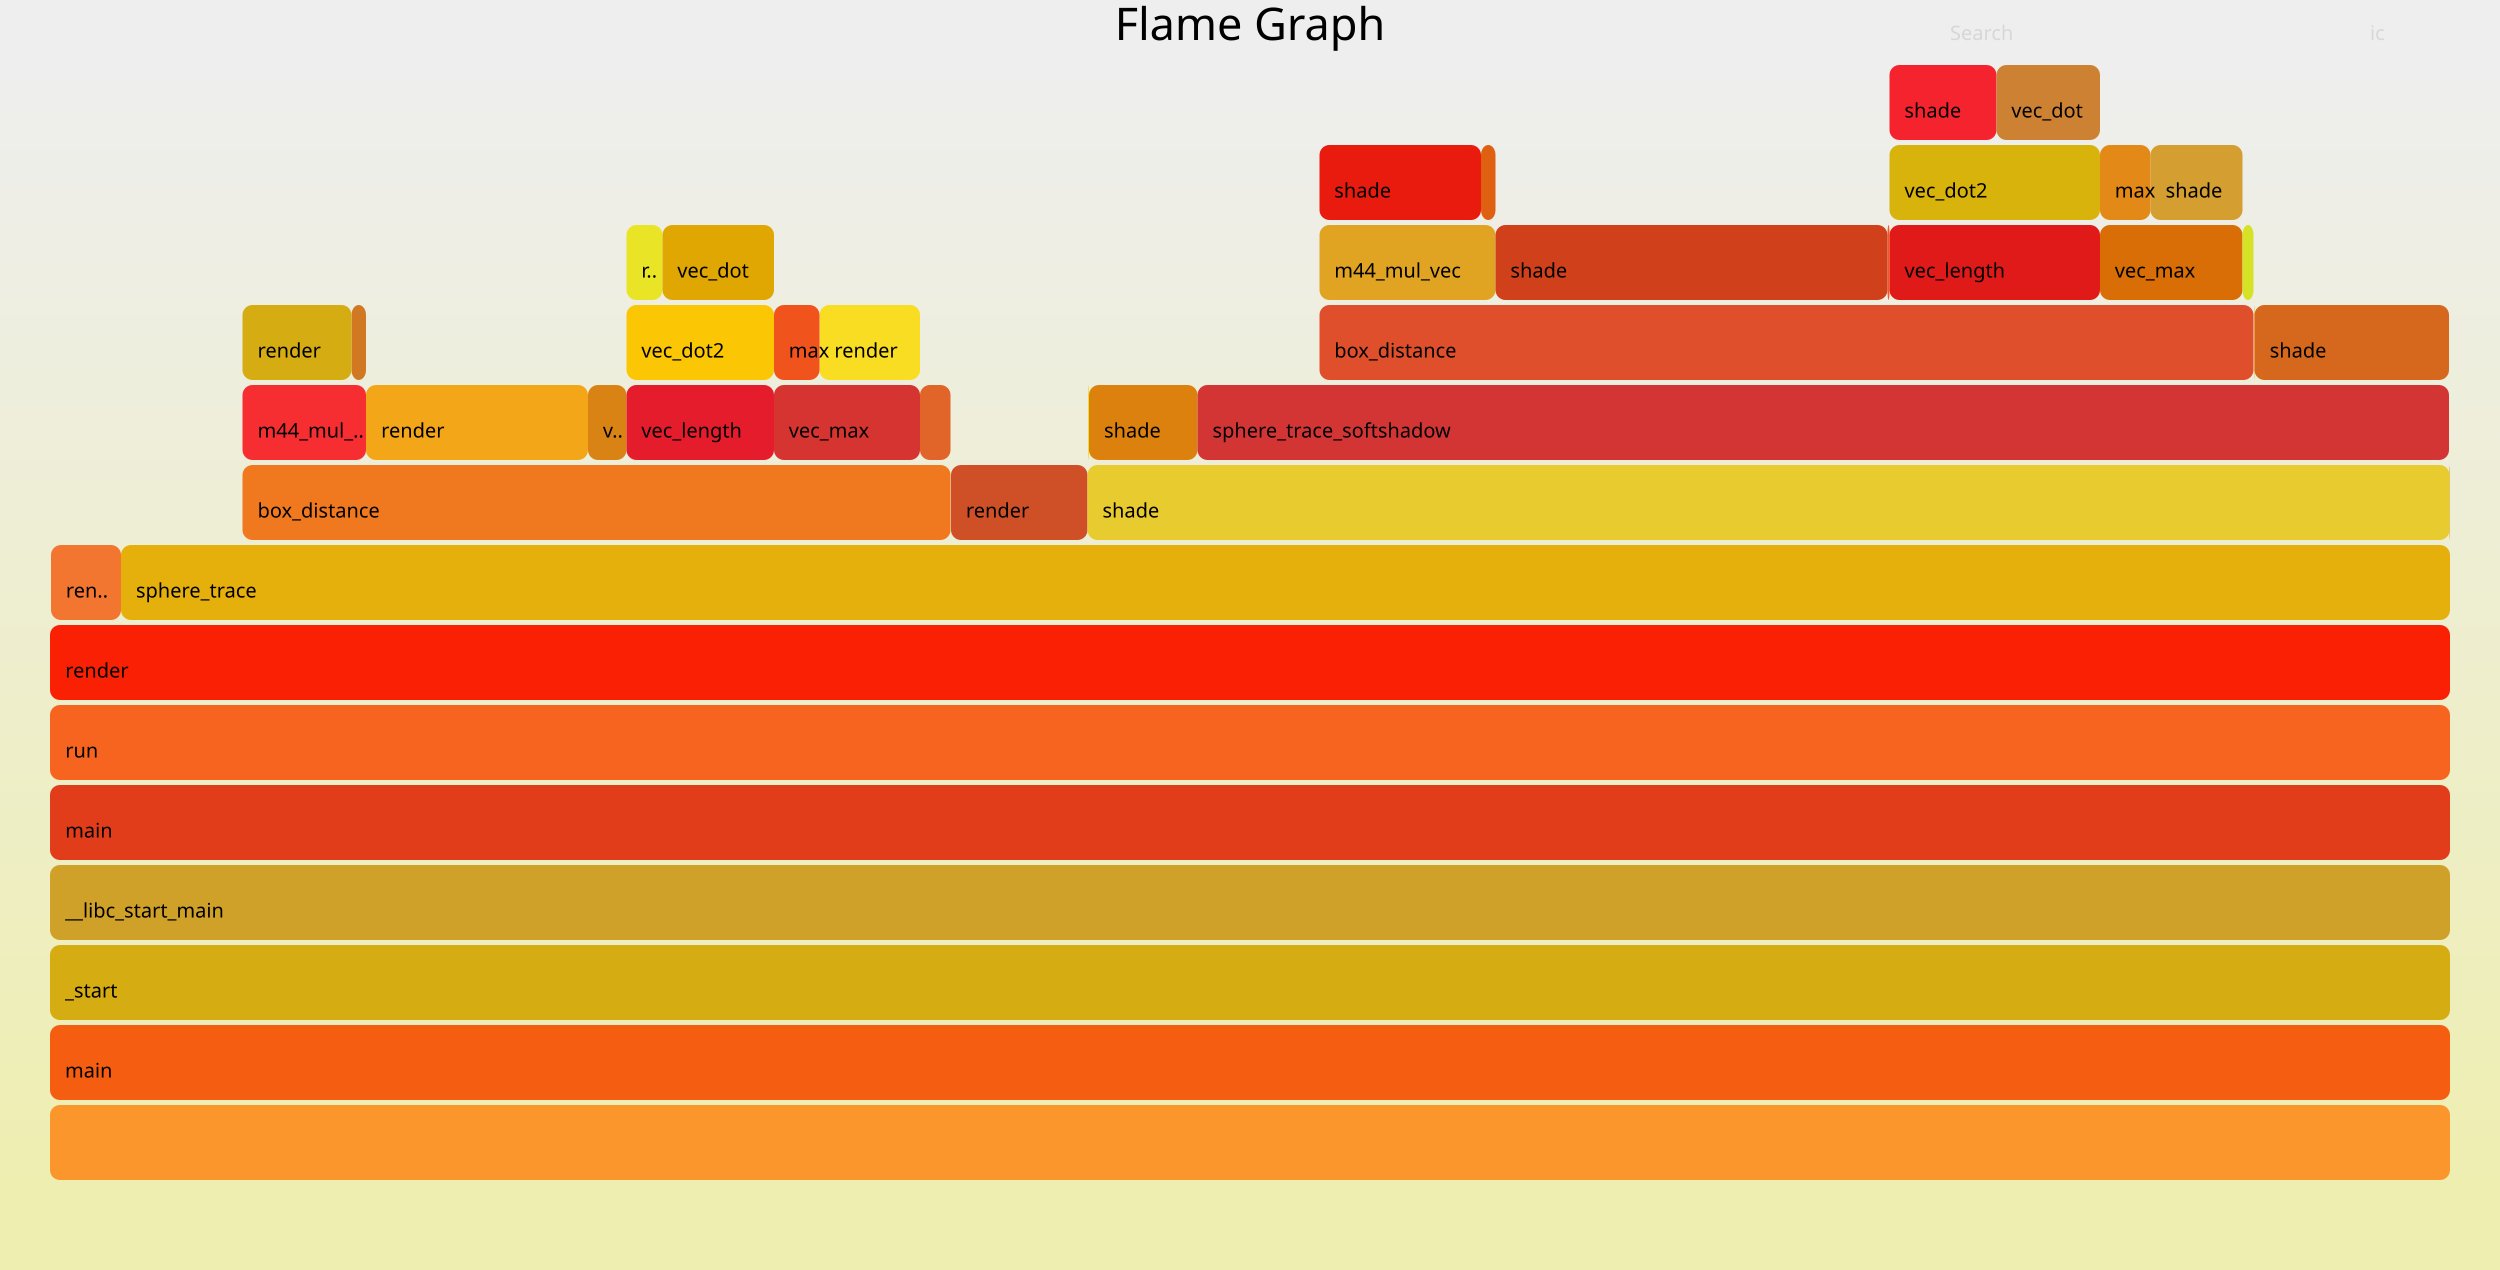
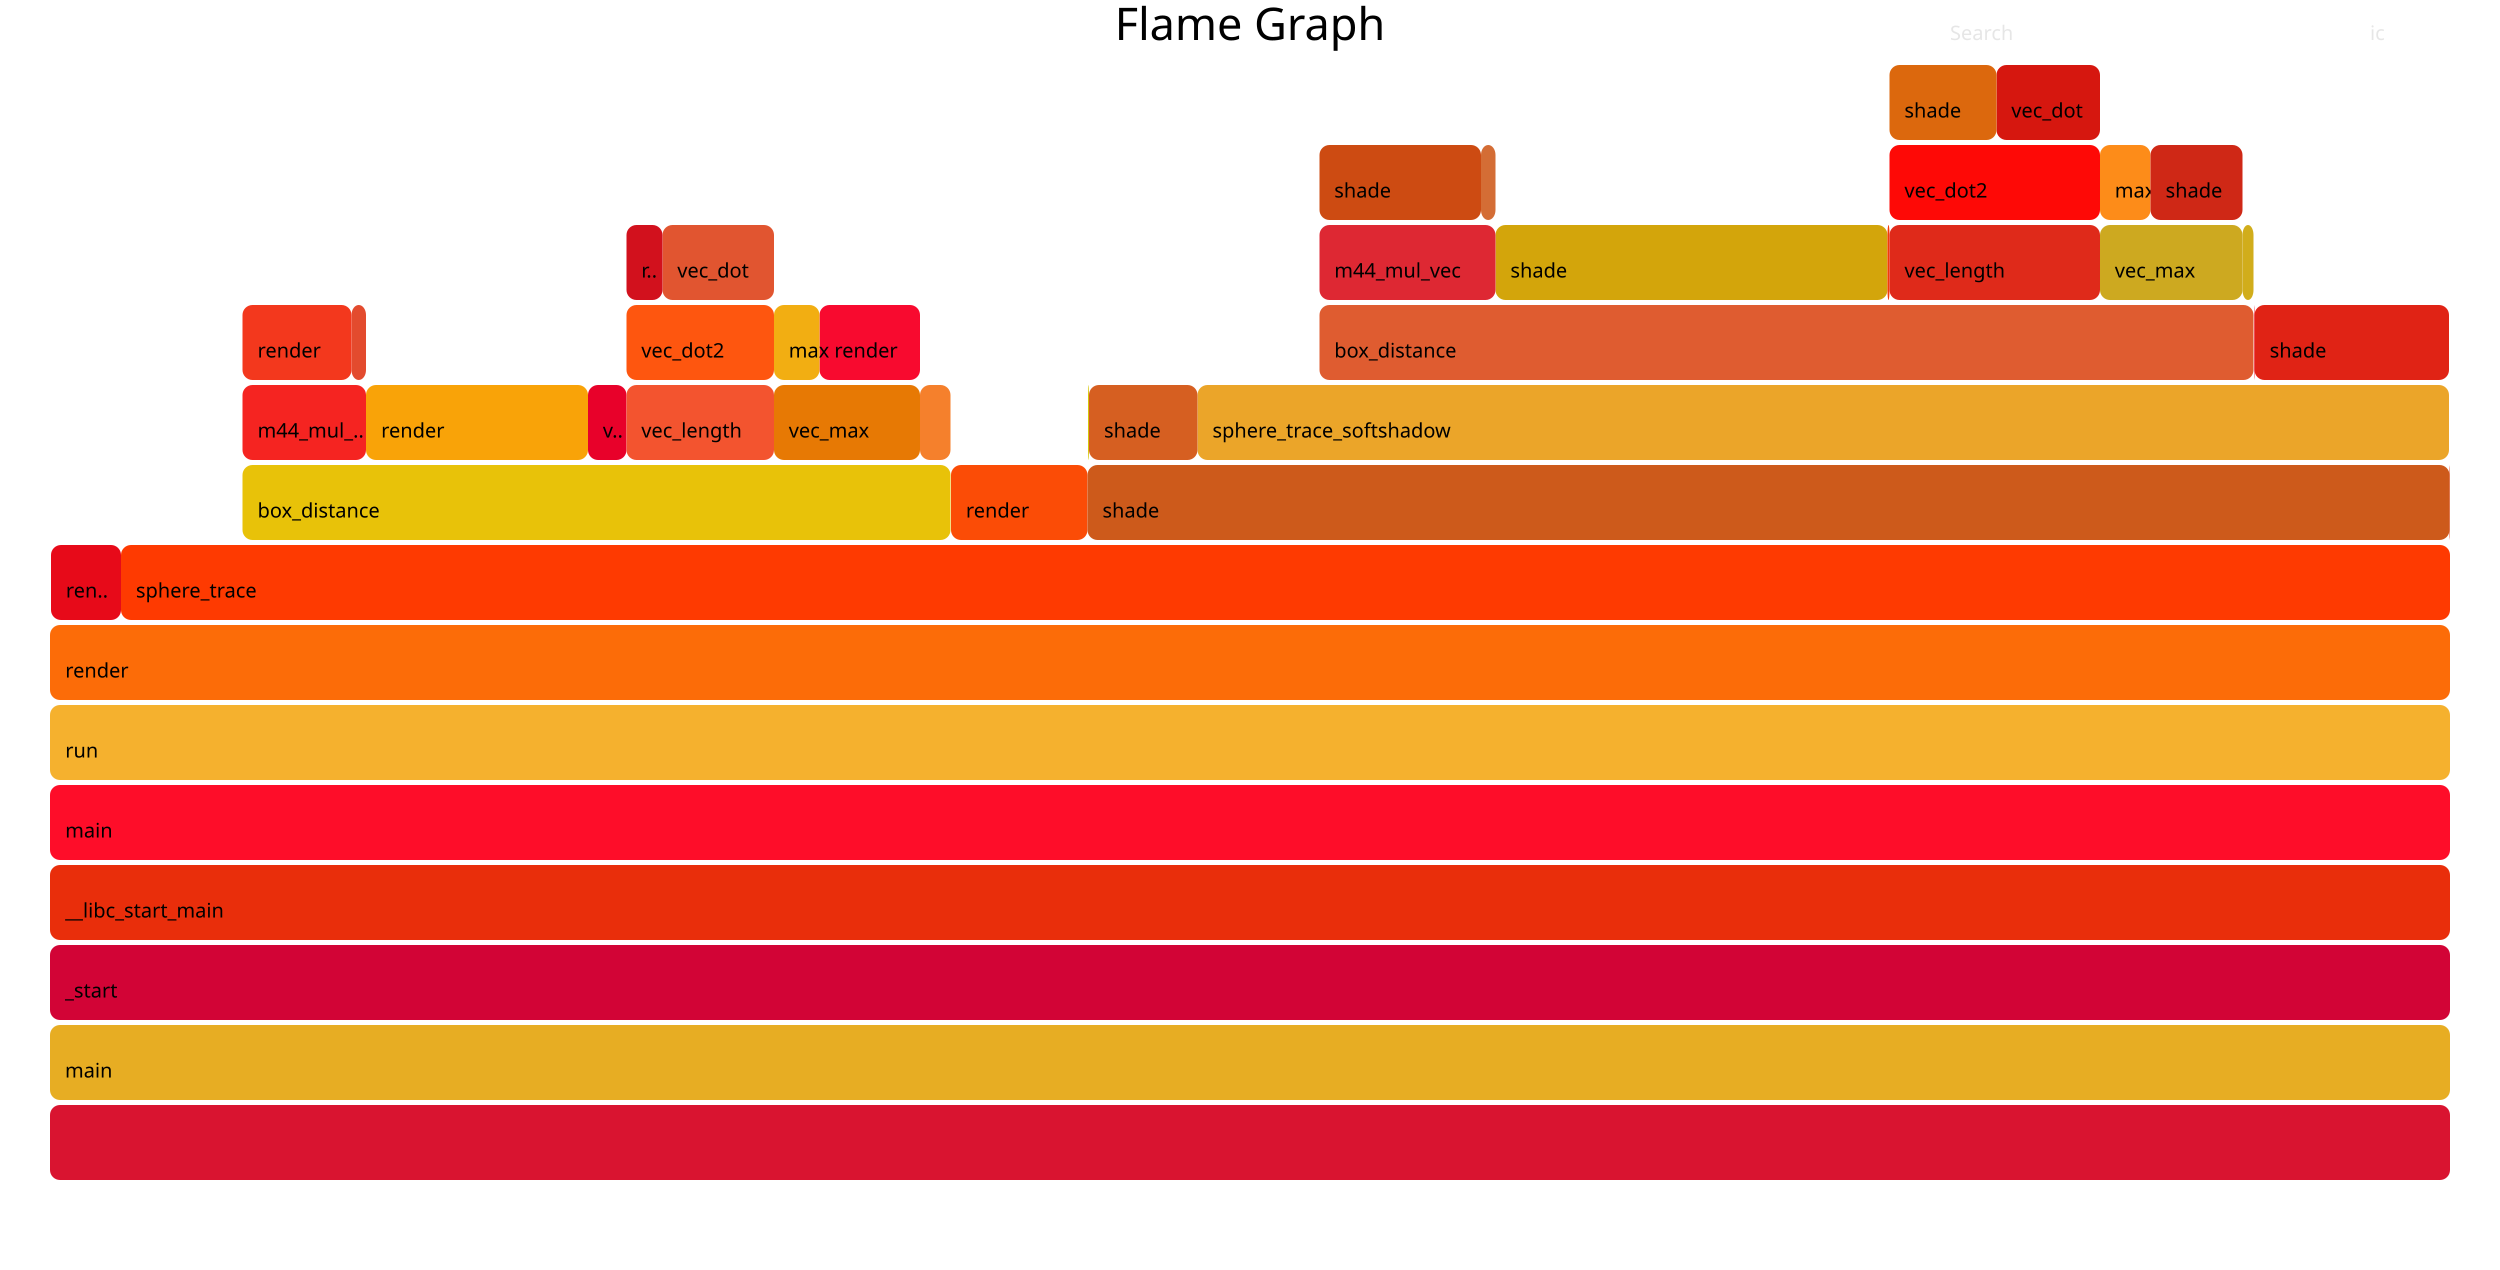
<svg xmlns="http://www.w3.org/2000/svg" version="1.1" width="500" height="254" viewBox="0 0 500 254">
-   <defs>
-     <linearGradient id="background" y1="0" y2="1" x1="0" x2="0">
-       <stop stop-color="#eeeeee" offset="5%" />
-       <stop stop-color="#eeeeb0" offset="95%" />
-     </linearGradient>
-   </defs>
  <style type="text/css">
	text { font-family:Verdana; font-size:4px; fill:rgb(0,0,0); }
	#search, #ignorecase { opacity:0.1; cursor:pointer; }
	#search:hover, #search.show, #ignorecase:hover, #ignorecase.show { opacity:1; }
	#subtitle { text-anchor:middle; font-color:rgb(160,160,160); }
	#title { text-anchor:middle; font-size:9px}
	#unzoom { cursor:pointer; }
	#frames &gt; *:hover { stroke:black; stroke-width:0.5; cursor:pointer; }
	.hide { display:none; }
	.parent { opacity:0.5; }
</style>
-   <rect x="0.0" y="0" width="500.0" height="254.0" fill="url(#background)" />
  <text id="title" x="250.00" y="8">Flame Graph</text>
  <text id="details" x="10.00" y="245"> </text>
  <text id="unzoom" x="10.00" y="8" class="hide">Reset Zoom</text>
  <text id="search" x="390.00" y="8">Search</text>
  <text id="ignorecase" x="474.00" y="8">ic</text>
  <text id="matched" x="390.00" y="245"> </text>
  <g id="frames">
    <g>
-       <rect x="125.3" y="45" width="7.2" height="15.0" fill="rgb(233,228,37)" rx="2" ry="2" />
+       <rect x="263.9" y="29" width="32.3" height="15.0" fill="rgb(205,75,18)" rx="2" ry="2" />
+       <text x="266.86" y="39.5">shade</text>
+     </g>
+     <g>
+       <rect x="190.2" y="93" width="27.3" height="15.0" fill="rgb(251,76,6)" rx="2" ry="2" />
+       <text x="193.18" y="103.5">render</text>
+     </g>
+     <g>
+       <rect x="420.0" y="29" width="10.1" height="15.0" fill="rgb(253,140,25)" rx="2" ry="2" />
+       <text x="422.96" y="39.5">max</text>
+     </g>
+     <g>
+       <rect x="263.9" y="61" width="186.8" height="15.0" fill="rgb(223,92,48)" rx="2" ry="2" />
+       <text x="266.86" y="71.5">box_distance</text>
+     </g>
+     <g>
+       <rect x="10.0" y="205" width="480.0" height="15.0" fill="rgb(231,173,35)" rx="2" ry="2" />
+       <text x="13.00" y="215.5">main</text>
+     </g>
+     <g>
+       <rect x="10.2" y="109" width="14.0" height="15.0" fill="rgb(231,10,25)" rx="2" ry="2" />
+       <text x="13.17" y="119.5">ren..</text>
+     </g>
+     <g>
+       <rect x="132.5" y="45" width="22.3" height="15.0" fill="rgb(225,85,48)" rx="2" ry="2" />
+       <text x="135.46" y="55.5">vec_dot</text>
+     </g>
+     <g>
+       <rect x="117.6" y="77" width="7.7" height="15.0" fill="rgb(232,1,42)" rx="2" ry="2" />
+       <text x="120.57" y="87.5">v..</text>
+     </g>
+     <g>
+       <rect x="448.5" y="45" width="2.2" height="15.0" fill="rgb(209,173,27)" rx="2" ry="2" />
+       <text x="451.53" y="55.5" />
+     </g>
+     <g>
+       <rect x="299.1" y="45" width="78.4" height="15.0" fill="rgb(211,165,11)" rx="2" ry="2" />
+       <text x="302.09" y="55.5">shade</text>
+     </g>
+     <g>
+       <rect x="48.5" y="93" width="141.6" height="15.0" fill="rgb(232,194,9)" rx="2" ry="2" />
+       <text x="51.51" y="103.5">box_distance</text>
+     </g>
+     <g>
+       <rect x="10.0" y="141" width="480.0" height="15.0" fill="rgb(245,177,46)" rx="2" ry="2" />
+       <text x="13.05" y="151.5">run</text>
+     </g>
+     <g>
+       <rect x="450.9" y="61" width="38.9" height="15.0" fill="rgb(224,35,21)" rx="2" ry="2" />
+       <text x="453.94" y="71.5">shade</text>
+     </g>
+     <g>
+       <rect x="10.0" y="173" width="480.0" height="15.0" fill="rgb(233,46,11)" rx="2" ry="2" />
+       <text x="13.04" y="183.5">__libc_start_main</text>
+     </g>
+     <g>
+       <rect x="73.2" y="77" width="44.4" height="15.0" fill="rgb(249,163,8)" rx="2" ry="2" />
+       <text x="76.23" y="87.5">render</text>
+     </g>
+     <g>
+       <rect x="489.9" y="93" width="0.1" height="15.0" fill="rgb(221,46,9)" rx="2" ry="2" />
+       <text x="492.86" y="103.5" />
+     </g>
+     <g>
+       <rect x="377.9" y="29" width="42.1" height="15.0" fill="rgb(254,9,6)" rx="2" ry="2" />
+       <text x="380.89" y="39.5">vec_dot2</text>
+     </g>
+     <g>
+       <rect x="163.9" y="61" width="20.1" height="15.0" fill="rgb(248,10,47)" rx="2" ry="2" />
+       <text x="166.87" y="71.5">render</text>
+     </g>
+     <g>
+       <rect x="10.0" y="125" width="480.0" height="15.0" fill="rgb(252,108,8)" rx="2" ry="2" />
+       <text x="13.05" y="135.5">render</text>
+     </g>
+     <g>
+       <rect x="125.3" y="77" width="29.5" height="15.0" fill="rgb(243,84,47)" rx="2" ry="2" />
+       <text x="128.26" y="87.5">vec_length</text>
+     </g>
+     <g>
+       <rect x="399.3" y="13" width="20.7" height="15.0" fill="rgb(214,23,15)" rx="2" ry="2" />
+       <text x="402.26" y="23.5">vec_dot</text>
+     </g>
+     <g>
+       <rect x="239.5" y="77" width="250.3" height="15.0" fill="rgb(235,165,41)" rx="2" ry="2" />
+       <text x="242.50" y="87.5">sphere_trace_softshadow</text>
+     </g>
+     <g>
+       <rect x="125.3" y="61" width="29.5" height="15.0" fill="rgb(254,86,15)" rx="2" ry="2" />
+       <text x="128.26" y="71.5">vec_dot2</text>
+     </g>
+     <g>
+       <rect x="377.5" y="45" width="0.4" height="15.0" fill="rgb(243,58,9)" rx="2" ry="2" />
+       <text x="380.52" y="55.5" />
+     </g>
+     <g>
+       <rect x="296.2" y="29" width="2.9" height="15.0" fill="rgb(212,109,53)" rx="2" ry="2" />
+       <text x="299.16" y="39.5" />
+     </g>
+     <g>
+       <rect x="154.8" y="61" width="9.1" height="15.0" fill="rgb(242,174,18)" rx="2" ry="2" />
+       <text x="157.75" y="71.5">max</text>
+     </g>
+     <g>
+       <rect x="10.0" y="189" width="480.0" height="15.0" fill="rgb(210,4,54)" rx="2" ry="2" />
+       <text x="13.01" y="199.5">_start</text>
+     </g>
+     <g>
+       <rect x="184.0" y="77" width="6.1" height="15.0" fill="rgb(245,128,44)" rx="2" ry="2" />
+       <text x="187.05" y="87.5" />
+     </g>
+     <g>
+       <rect x="450.8" y="61" width="0.1" height="15.0" fill="rgb(244,8,38)" rx="2" ry="2" />
+       <text x="453.80" y="71.5" />
+     </g>
+     <g>
+       <rect x="217.5" y="93" width="272.4" height="15.0" fill="rgb(205,90,27)" rx="2" ry="2" />
+       <text x="220.50" y="103.5">shade</text>
+     </g>
+     <g>
+       <rect x="377.9" y="13" width="21.4" height="15.0" fill="rgb(220,104,13)" rx="2" ry="2" />
+       <text x="380.89" y="23.5">shade</text>
+     </g>
+     <g>
+       <rect x="420.0" y="45" width="28.5" height="15.0" fill="rgb(205,169,32)" rx="2" ry="2" />
+       <text x="422.96" y="55.5">vec_max</text>
+     </g>
+     <g>
+       <rect x="70.3" y="61" width="2.9" height="15.0" fill="rgb(227,75,46)" rx="2" ry="2" />
+       <text x="73.34" y="71.5" />
+     </g>
+     <g>
+       <rect x="430.1" y="29" width="18.4" height="15.0" fill="rgb(207,40,22)" rx="2" ry="2" />
+       <text x="433.12" y="39.5">shade</text>
+     </g>
+     <g>
+       <rect x="24.2" y="109" width="465.8" height="15.0" fill="rgb(254,58,1)" rx="2" ry="2" />
+       <text x="27.19" y="119.5">sphere_trace</text>
+     </g>
+     <g>
+       <rect x="48.5" y="61" width="21.8" height="15.0" fill="rgb(243,56,29)" rx="2" ry="2" />
+       <text x="51.51" y="71.5">render</text>
+     </g>
+     <g>
+       <rect x="10.0" y="157" width="480.0" height="15.0" fill="rgb(254,13,41)" rx="2" ry="2" />
+       <text x="13.04" y="167.5">main</text>
+     </g>
+     <g>
+       <rect x="217.8" y="77" width="21.7" height="15.0" fill="rgb(214,95,33)" rx="2" ry="2" />
+       <text x="220.81" y="87.5">shade</text>
+     </g>
+     <g>
+       <rect x="48.5" y="77" width="24.7" height="15.0" fill="rgb(245,36,33)" rx="2" ry="2" />
+       <text x="51.51" y="87.5">m44_mul_..</text>
+     </g>
+     <g>
+       <rect x="263.9" y="45" width="35.2" height="15.0" fill="rgb(222,40,51)" rx="2" ry="2" />
+       <text x="266.86" y="55.5">m44_mul_vec</text>
+     </g>
+     <g>
+       <rect x="10.0" y="221" width="480.0" height="15.0" fill="rgb(217,20,48)" rx="2" ry="2" />
+       <text x="13.00" y="231.5" />
+     </g>
+     <g>
+       <rect x="377.9" y="45" width="42.1" height="15.0" fill="rgb(223,42,26)" rx="2" ry="2" />
+       <text x="380.89" y="55.5">vec_length</text>
+     </g>
+     <g>
+       <rect x="125.3" y="45" width="7.2" height="15.0" fill="rgb(210,17,29)" rx="2" ry="2" />
      <text x="128.26" y="55.5">r..</text>
    </g>
    <g>
-       <rect x="24.2" y="109" width="465.8" height="15.0" fill="rgb(229,176,12)" rx="2" ry="2" />
-       <text x="27.19" y="119.5">sphere_trace</text>
-     </g>
-     <g>
-       <rect x="263.9" y="45" width="35.2" height="15.0" fill="rgb(224,164,34)" rx="2" ry="2" />
-       <text x="266.86" y="55.5">m44_mul_vec</text>
-     </g>
-     <g>
-       <rect x="117.6" y="77" width="7.7" height="15.0" fill="rgb(218,131,21)" rx="2" ry="2" />
-       <text x="120.57" y="87.5">v..</text>
-     </g>
-     <g>
-       <rect x="48.5" y="93" width="141.6" height="15.0" fill="rgb(240,121,31)" rx="2" ry="2" />
-       <text x="51.51" y="103.5">box_distance</text>
-     </g>
-     <g>
-       <rect x="125.3" y="77" width="29.5" height="15.0" fill="rgb(229,28,44)" rx="2" ry="2" />
-       <text x="128.26" y="87.5">vec_length</text>
-     </g>
-     <g>
-       <rect x="125.3" y="61" width="29.5" height="15.0" fill="rgb(251,198,3)" rx="2" ry="2" />
-       <text x="128.26" y="71.5">vec_dot2</text>
-     </g>
-     <g>
-       <rect x="377.9" y="29" width="42.1" height="15.0" fill="rgb(215,179,12)" rx="2" ry="2" />
-       <text x="380.89" y="39.5">vec_dot2</text>
-     </g>
-     <g>
-       <rect x="377.9" y="13" width="21.4" height="15.0" fill="rgb(245,35,45)" rx="2" ry="2" />
-       <text x="380.89" y="23.5">shade</text>
-     </g>
-     <g>
-       <rect x="217.8" y="77" width="21.7" height="15.0" fill="rgb(221,129,14)" rx="2" ry="2" />
-       <text x="220.81" y="87.5">shade</text>
-     </g>
-     <g>
-       <rect x="10.0" y="157" width="480.0" height="15.0" fill="rgb(226,61,26)" rx="2" ry="2" />
-       <text x="13.04" y="167.5">main</text>
-     </g>
-     <g>
-       <rect x="217.6" y="77" width="0.2" height="15.0" fill="rgb(234,221,52)" rx="2" ry="2" />
+       <rect x="217.6" y="77" width="0.2" height="15.0" fill="rgb(213,199,8)" rx="2" ry="2" />
      <text x="220.61" y="87.5" />
    </g>
    <g>
-       <rect x="10.0" y="173" width="480.0" height="15.0" fill="rgb(208,161,41)" rx="2" ry="2" />
-       <text x="13.04" y="183.5">__libc_start_main</text>
-     </g>
-     <g>
-       <rect x="263.9" y="29" width="32.3" height="15.0" fill="rgb(232,27,14)" rx="2" ry="2" />
-       <text x="266.86" y="39.5">shade</text>
-     </g>
-     <g>
-       <rect x="450.8" y="61" width="0.1" height="15.0" fill="rgb(253,169,0)" rx="2" ry="2" />
-       <text x="453.80" y="71.5" />
-     </g>
-     <g>
-       <rect x="263.9" y="61" width="186.8" height="15.0" fill="rgb(223,79,43)" rx="2" ry="2" />
-       <text x="266.86" y="71.5">box_distance</text>
-     </g>
-     <g>
-       <rect x="10.2" y="109" width="14.0" height="15.0" fill="rgb(243,118,48)" rx="2" ry="2" />
-       <text x="13.17" y="119.5">ren..</text>
-     </g>
-     <g>
-       <rect x="184.0" y="77" width="6.1" height="15.0" fill="rgb(225,100,40)" rx="2" ry="2" />
-       <text x="187.05" y="87.5" />
-     </g>
-     <g>
-       <rect x="154.8" y="77" width="29.2" height="15.0" fill="rgb(213,52,49)" rx="2" ry="2" />
+       <rect x="154.8" y="77" width="29.2" height="15.0" fill="rgb(231,121,4)" rx="2" ry="2" />
      <text x="157.75" y="87.5">vec_max</text>
-     </g>
-     <g>
-       <rect x="239.5" y="77" width="250.3" height="15.0" fill="rgb(211,53,53)" rx="2" ry="2" />
-       <text x="242.50" y="87.5">sphere_trace_softshadow</text>
-     </g>
-     <g>
-       <rect x="420.0" y="45" width="28.5" height="15.0" fill="rgb(216,110,5)" rx="2" ry="2" />
-       <text x="422.96" y="55.5">vec_max</text>
-     </g>
-     <g>
-       <rect x="10.0" y="189" width="480.0" height="15.0" fill="rgb(214,172,19)" rx="2" ry="2" />
-       <text x="13.01" y="199.5">_start</text>
-     </g>
-     <g>
-       <rect x="377.5" y="45" width="0.4" height="15.0" fill="rgb(248,85,36)" rx="2" ry="2" />
-       <text x="380.52" y="55.5" />
-     </g>
-     <g>
-       <rect x="430.1" y="29" width="18.4" height="15.0" fill="rgb(212,158,48)" rx="2" ry="2" />
-       <text x="433.12" y="39.5">shade</text>
-     </g>
-     <g>
-       <rect x="10.0" y="205" width="480.0" height="15.0" fill="rgb(245,94,16)" rx="2" ry="2" />
-       <text x="13.00" y="215.5">main</text>
-     </g>
-     <g>
-       <rect x="377.9" y="45" width="42.1" height="15.0" fill="rgb(223,26,24)" rx="2" ry="2" />
-       <text x="380.89" y="55.5">vec_length</text>
-     </g>
-     <g>
-       <rect x="163.9" y="61" width="20.1" height="15.0" fill="rgb(249,221,35)" rx="2" ry="2" />
-       <text x="166.87" y="71.5">render</text>
-     </g>
-     <g>
-       <rect x="48.5" y="77" width="24.7" height="15.0" fill="rgb(247,46,49)" rx="2" ry="2" />
-       <text x="51.51" y="87.5">m44_mul_..</text>
-     </g>
-     <g>
-       <rect x="450.9" y="61" width="38.9" height="15.0" fill="rgb(213,104,28)" rx="2" ry="2" />
-       <text x="453.94" y="71.5">shade</text>
-     </g>
-     <g>
-       <rect x="70.3" y="61" width="2.9" height="15.0" fill="rgb(208,121,34)" rx="2" ry="2" />
-       <text x="73.34" y="71.5" />
-     </g>
-     <g>
-       <rect x="489.9" y="93" width="0.1" height="15.0" fill="rgb(209,144,21)" rx="2" ry="2" />
-       <text x="492.86" y="103.5" />
-     </g>
-     <g>
-       <rect x="10.0" y="221" width="480.0" height="15.0" fill="rgb(250,150,44)" rx="2" ry="2" />
-       <text x="13.00" y="231.5" />
-     </g>
-     <g>
-       <rect x="420.0" y="29" width="10.1" height="15.0" fill="rgb(227,137,23)" rx="2" ry="2" />
-       <text x="422.96" y="39.5">max</text>
-     </g>
-     <g>
-       <rect x="399.3" y="13" width="20.7" height="15.0" fill="rgb(205,130,51)" rx="2" ry="2" />
-       <text x="402.26" y="23.5">vec_dot</text>
-     </g>
-     <g>
-       <rect x="296.2" y="29" width="2.9" height="15.0" fill="rgb(223,96,17)" rx="2" ry="2" />
-       <text x="299.16" y="39.5" />
-     </g>
-     <g>
-       <rect x="10.0" y="125" width="480.0" height="15.0" fill="rgb(250,32,3)" rx="2" ry="2" />
-       <text x="13.05" y="135.5">render</text>
-     </g>
-     <g>
-       <rect x="448.5" y="45" width="2.2" height="15.0" fill="rgb(213,226,38)" rx="2" ry="2" />
-       <text x="451.53" y="55.5" />
-     </g>
-     <g>
-       <rect x="154.8" y="61" width="9.1" height="15.0" fill="rgb(240,84,28)" rx="2" ry="2" />
-       <text x="157.75" y="71.5">max</text>
-     </g>
-     <g>
-       <rect x="299.1" y="45" width="78.4" height="15.0" fill="rgb(208,65,27)" rx="2" ry="2" />
-       <text x="302.09" y="55.5">shade</text>
-     </g>
-     <g>
-       <rect x="190.2" y="93" width="27.3" height="15.0" fill="rgb(207,80,39)" rx="2" ry="2" />
-       <text x="193.18" y="103.5">render</text>
-     </g>
-     <g>
-       <rect x="48.5" y="61" width="21.8" height="15.0" fill="rgb(214,172,19)" rx="2" ry="2" />
-       <text x="51.51" y="71.5">render</text>
-     </g>
-     <g>
-       <rect x="73.2" y="77" width="44.4" height="15.0" fill="rgb(244,166,25)" rx="2" ry="2" />
-       <text x="76.23" y="87.5">render</text>
-     </g>
-     <g>
-       <rect x="10.0" y="141" width="480.0" height="15.0" fill="rgb(247,100,32)" rx="2" ry="2" />
-       <text x="13.05" y="151.5">run</text>
-     </g>
-     <g>
-       <rect x="132.5" y="45" width="22.3" height="15.0" fill="rgb(224,167,2)" rx="2" ry="2" />
-       <text x="135.46" y="55.5">vec_dot</text>
-     </g>
-     <g>
-       <rect x="217.5" y="93" width="272.4" height="15.0" fill="rgb(231,203,47)" rx="2" ry="2" />
-       <text x="220.50" y="103.5">shade</text>
    </g>
  </g>
</svg>
